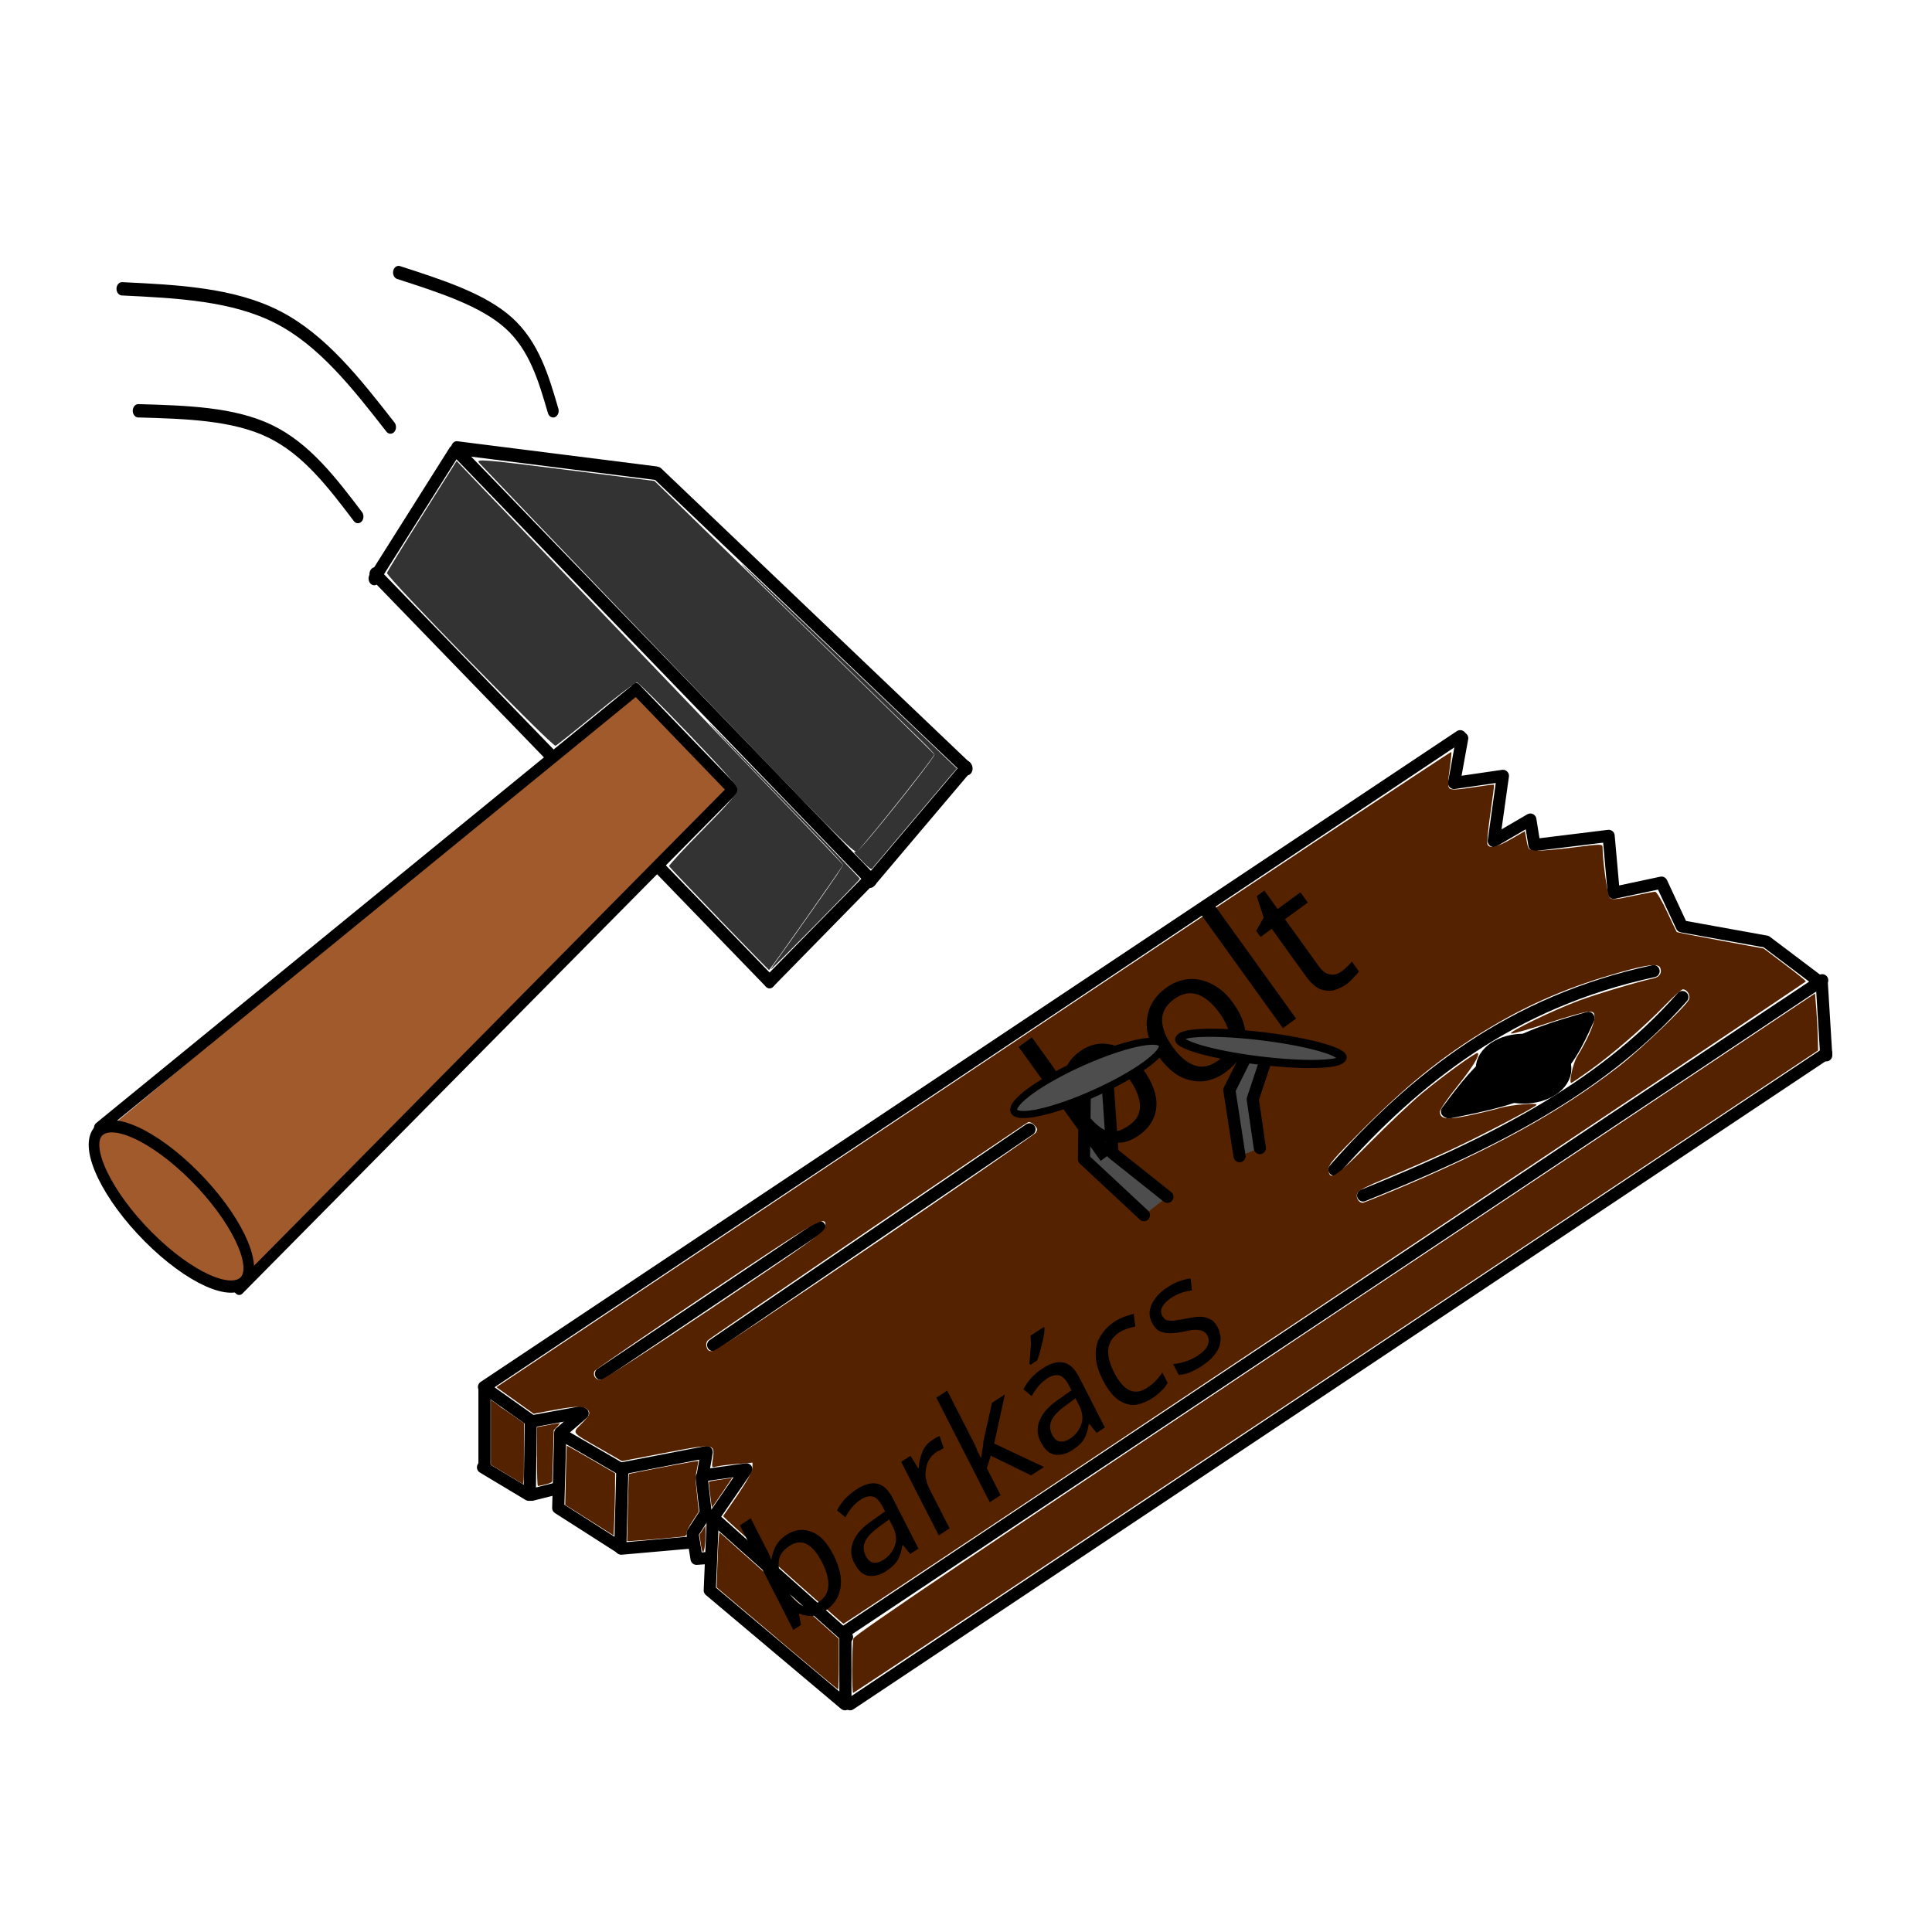
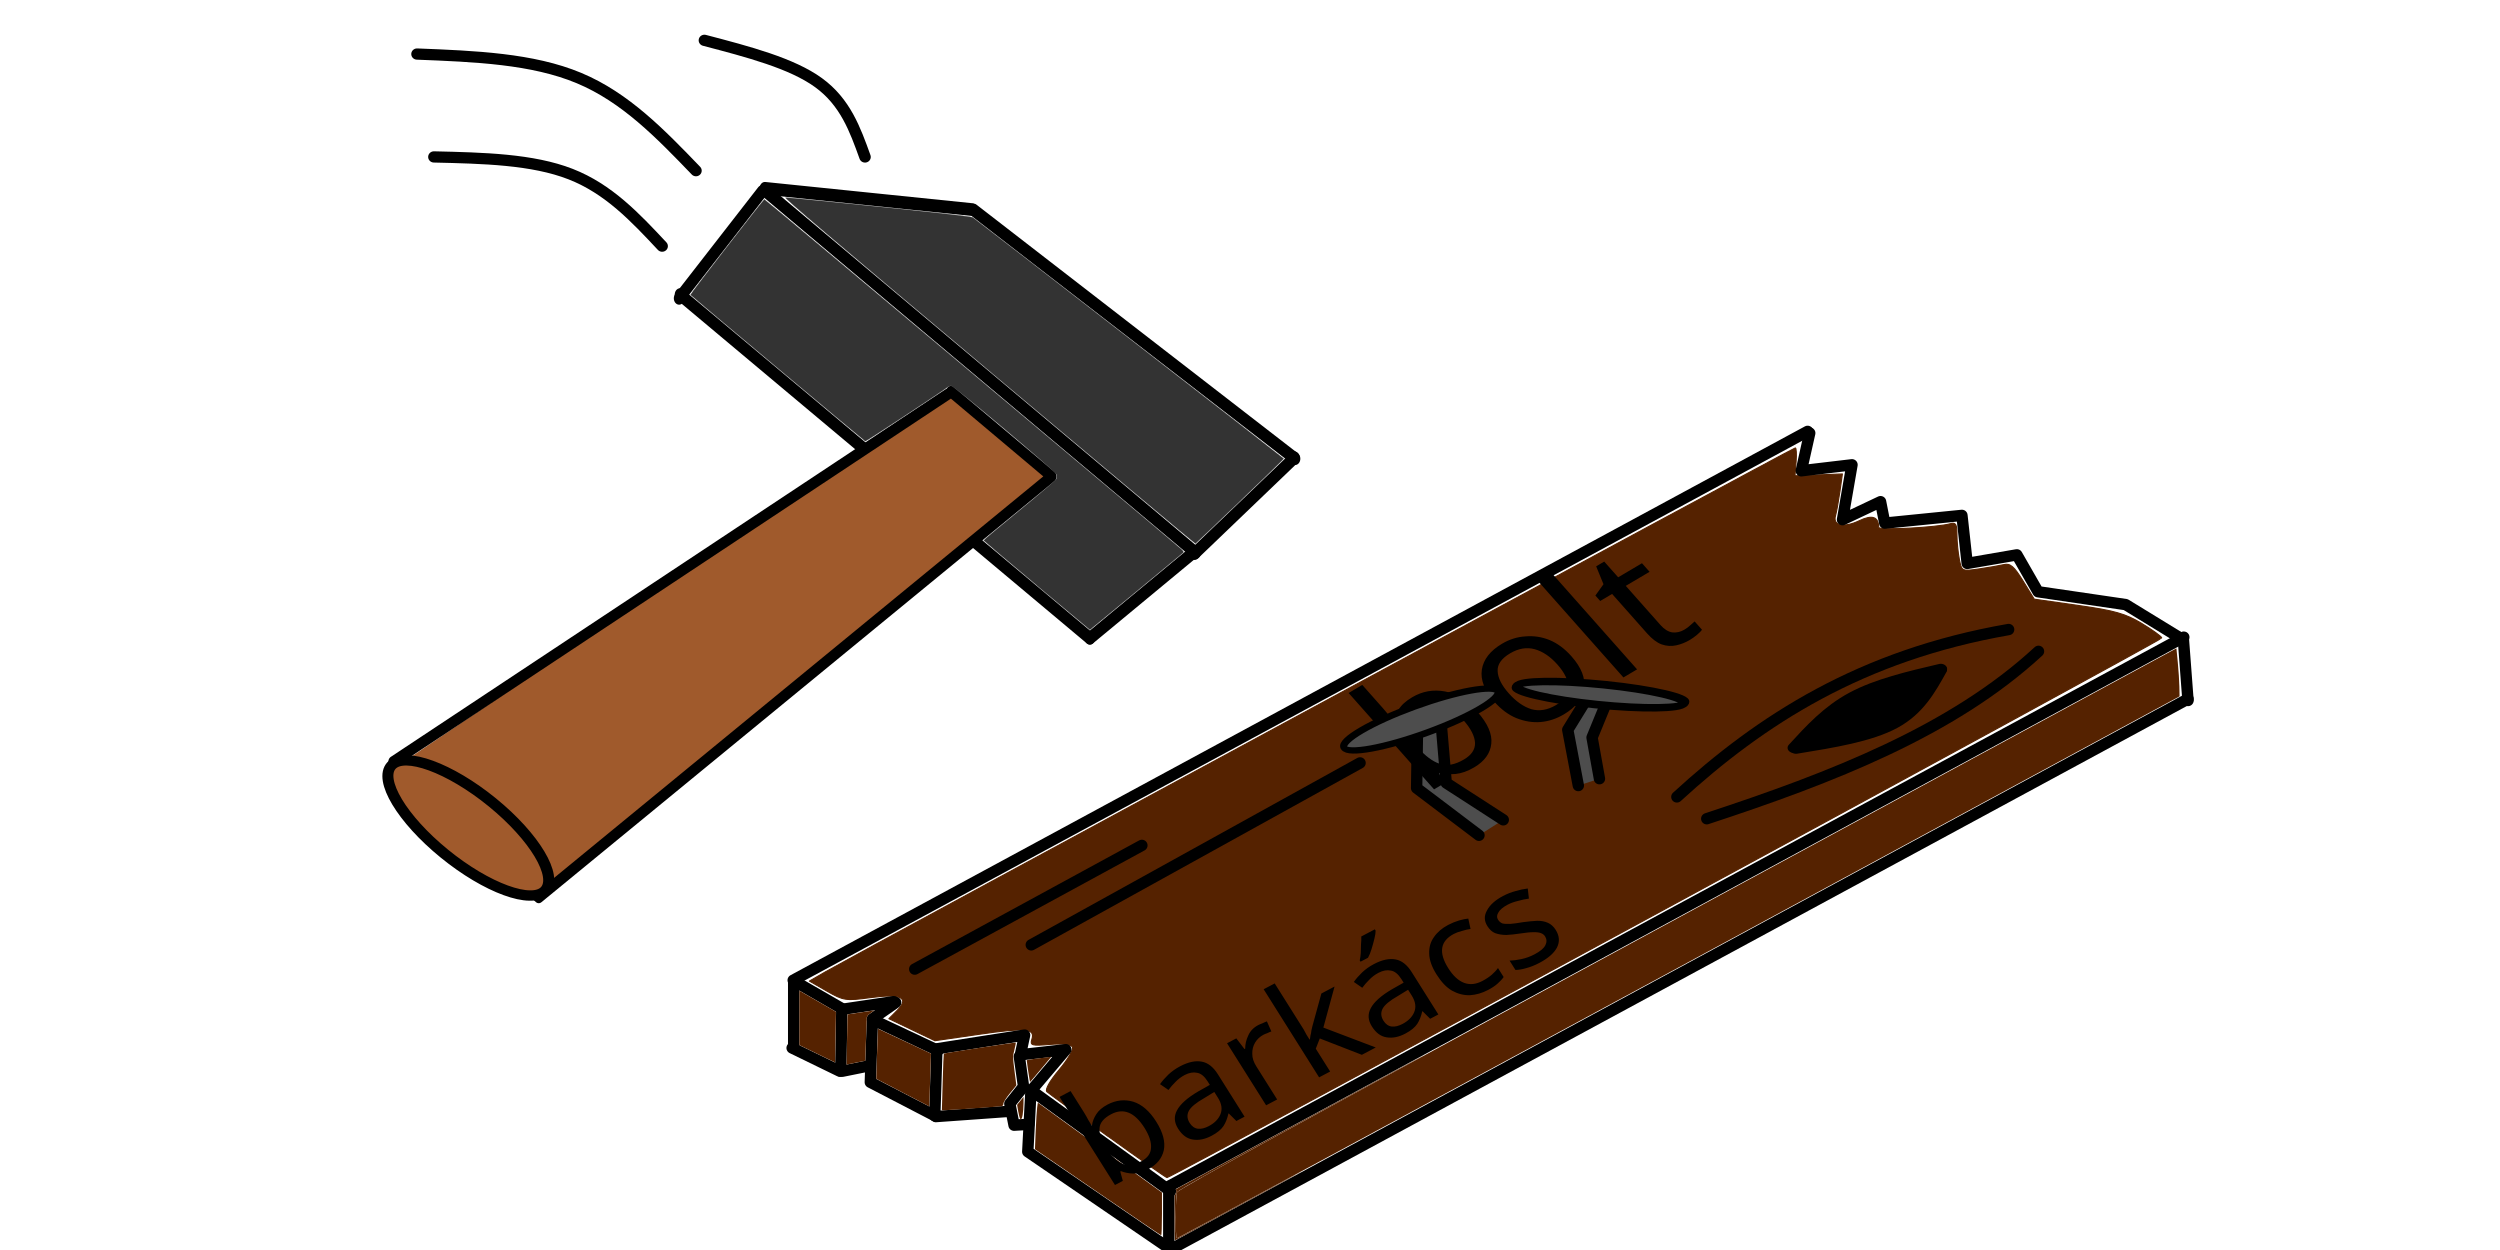
- <svg xmlns="http://www.w3.org/2000/svg" width="48" height="48" viewBox="0 0 48 48" version="1.1" id="svg1">
+ <svg xmlns="http://www.w3.org/2000/svg" width="100" height="50" viewBox="0 0 100 50" version="1.1" id="svg1">
  <defs id="defs1">
    </defs>
  <g id="layer4">
-     <path style="fill:#aa4400;stroke:#000000;stroke-width:0.302;stroke-linecap:round;stroke-linejoin:round" d="M 12.025,34.459 36.278,18.291" id="path8" />
-     <path style="fill:#aa4400;stroke:#000000;stroke-width:0.302;stroke-linecap:round;stroke-linejoin:round" d="M 21.019,40.522 45.272,24.354" id="path9" />
-     <path style="fill:#aa4400;stroke:#000000;stroke-width:0.302;stroke-linecap:round;stroke-linejoin:round" d="M 12.037,34.489 V 36.454" id="path10" />
-     <path style="fill:#aa4400;stroke:#000000;stroke-width:0.302;stroke-linecap:round;stroke-linejoin:round" d="m 21.004,40.563 v 1.715" id="path11" />
-     <path style="fill:#aa4400;stroke:#000000;stroke-width:0.302;stroke-linecap:round;stroke-linejoin:round" d="m 45.258,24.365 0.114,1.854" id="path12" />
-     <path style="fill:#aa4400;stroke:#000000;stroke-width:0.302;stroke-linecap:round;stroke-linejoin:round" d="M 21.12,42.341 45.373,26.173" id="path13" />
-     <path style="fill:#aa4400;stroke:#000000;stroke-width:0.302;stroke-linecap:round;stroke-linejoin:round" d="m 12,36.455 1.137,0.682" id="path14" />
-     <path style="fill:none;stroke:#000000;stroke-width:0.302;stroke-linecap:round;stroke-linejoin:round" d="m 13.162,37.137 0.025,-1.819 1.238,-0.227" id="path15" />
-     <path style="fill:none;stroke:#000000;stroke-width:0.302;stroke-linecap:round;stroke-linejoin:round" d="m 14.476,35.116 -0.556,0.48 -0.051,1.869 1.541,0.985" id="path16" />
-     <path style="fill:none;stroke:#000000;stroke-width:0.302;stroke-linecap:round;stroke-linejoin:round" d="m 13.213,37.137 0.606,-0.152" id="path17" />
-     <path style="fill:none;stroke:#000000;stroke-width:0.302;stroke-linecap:round;stroke-linejoin:round" d="m 15.411,38.451 0.051,-1.971 2.097,-0.404 -0.101,0.581 1.086,-0.152 -0.834,1.213 -0.076,1.794 3.36,2.829" id="path18" />
-     <path style="fill:none;stroke:#000000;stroke-width:0.302;stroke-linecap:round;stroke-linejoin:round" d="m 17.432,36.707 0.101,0.884 -0.328,0.505 0.101,0.632 0.354,-0.025" id="path19" />
-     <path style="fill:none;stroke:#000000;stroke-width:0.302;stroke-linecap:round;stroke-linejoin:round" d="M 15.436,38.476 17.154,38.324" id="path20" />
-     <path style="fill:none;stroke:#000000;stroke-width:0.302;stroke-linecap:round;stroke-linejoin:round" d="m 12.051,34.484 1.137,0.808" id="path21" />
-     <path style="fill:none;stroke:#000000;stroke-width:0.302;stroke-linecap:round;stroke-linejoin:round" d="m 13.92,35.621 1.566,0.909" id="path22" />
-     <path style="fill:none;stroke:#000000;stroke-width:0.302;stroke-linecap:round;stroke-linejoin:round" d="m 17.76,37.743 3.284,2.931" id="path23" />
-     <path style="fill:none;stroke:#000000;stroke-width:0.302;stroke-linecap:round;stroke-linejoin:round" d="m 36.328,18.341 -0.202,1.112 1.213,-0.177 -0.227,1.617 0.909,-0.531 0.101,0.632 1.844,-0.227 0.126,1.415 1.187,-0.253 0.505,1.086 2.097,0.379 1.339,1.011" id="path24" />
-     <path style="fill:none;stroke:#000000;stroke-width:0.302;stroke-linecap:round;stroke-linejoin:round" d="m 14.931,34.132 5.431,-3.644" id="path25" />
-     <path style="fill:none;stroke:#000000;stroke-width:0.302;stroke-linecap:round;stroke-linejoin:round" d="m 41.083,24.128 c -3.529,0.759 -5.918,2.657 -7.932,4.93" id="path26" />
-     <path style="fill:none;stroke:#000000;stroke-width:0.302;stroke-linecap:round;stroke-linejoin:round" d="m 41.798,24.771 c -2.06,2.344 -4.931,3.715 -7.932,4.93" id="path27" />
-     <path style="fill:none;stroke:#000000;stroke-width:0.302;stroke-linecap:round;stroke-linejoin:round" d="m 17.718,33.417 7.86,-5.359" id="path28" />
-     <ellipse style="fill:#000000;stroke:#000000;stroke-width:0.448;stroke-linecap:round;stroke-linejoin:round" id="path29" cx="37.853" cy="26.551" rx="0.964" ry="0.644" />
-     <path style="fill:#000000;stroke:#000000;stroke-width:0.302;stroke-linecap:round;stroke-linejoin:round" d="m 30.594,24.278 c 0.413,-0.556 0.825,-1.112 1.411,-1.499 0.585,-0.387 1.343,-0.606 2.101,-0.825" id="path30" transform="translate(5.35579,3.334737)" />
-     <path style="fill:#000000;stroke:#000000;stroke-width:0.302;stroke-linecap:round;stroke-linejoin:round" d="m 30.644,24.303 c 0.884,-0.177 1.768,-0.354 2.345,-0.741 0.577,-0.387 0.846,-0.985 1.116,-1.583" id="path31" transform="translate(5.35579,3.334737)" />
-     <path style="fill:#000000;stroke:#000000;stroke-width:0.302;stroke-linecap:round;stroke-linejoin:round" d="m 36.196,27.486 2.94,-1.965" id="path35" />
-     <path style="fill:#552200;stroke:none;stroke-width:0.015;stroke-linecap:round;stroke-linejoin:round" d="m 19.579,39.128 c -0.75,-0.669 -1.42,-1.27 -1.489,-1.337 l -0.125,-0.122 0.365,-0.533 c 0.222,-0.325 0.365,-0.585 0.365,-0.665 v -0.132 l -0.392,0.033 c -0.215,0.018 -0.445,0.047 -0.509,0.065 -0.114,0.03 -0.117,0.024 -0.084,-0.193 0.057,-0.382 0.036,-0.384 -1.19,-0.148 l -1.068,0.205 -0.538,-0.309 c -0.742,-0.426 -0.706,-0.375 -0.454,-0.633 0.178,-0.181 0.206,-0.236 0.162,-0.308 -0.077,-0.124 -0.275,-0.129 -0.855,-0.021 l -0.508,0.094 -0.463,-0.33 -0.463,-0.33 11.852,-7.901 c 6.518,-4.346 11.86,-7.892 11.871,-7.881 0.011,0.011 -0.007,0.206 -0.041,0.433 -0.045,0.309 -0.046,0.428 -0.003,0.471 0.043,0.043 0.188,0.037 0.576,-0.023 0.285,-0.044 0.524,-0.075 0.531,-0.069 0.007,0.007 -0.034,0.326 -0.09,0.71 -0.056,0.384 -0.09,0.73 -0.075,0.769 0.046,0.12 0.232,0.08 0.589,-0.126 l 0.342,-0.197 0.043,0.235 c 0.042,0.23 0.047,0.235 0.245,0.248 0.111,0.007 0.526,-0.028 0.922,-0.079 0.665,-0.086 0.72,-0.086 0.72,-0.01 0,0.337 0.121,1.199 0.176,1.256 0.056,0.058 0.145,0.052 0.566,-0.038 0.275,-0.059 0.529,-0.107 0.564,-0.107 0.036,0 0.168,0.222 0.294,0.493 0.126,0.271 0.236,0.499 0.243,0.508 0.008,0.008 0.496,0.104 1.086,0.212 l 1.073,0.197 0.524,0.394 c 0.288,0.217 0.524,0.407 0.525,0.424 7.48e-4,0.025 -23.876,15.964 -23.911,15.961 -0.007,-4.69e-4 -0.627,-0.548 -1.377,-1.216 z M 17.76,32.45 c 2.34,-1.571 2.731,-1.85 2.744,-1.964 0.037,-0.321 -0.089,-0.25 -2.936,1.659 -1.526,1.023 -2.785,1.888 -2.799,1.922 -0.044,0.11 0.029,0.215 0.148,0.215 0.068,-2.3e-5 1.242,-0.756 2.844,-1.832 z m 4.017,-1.579 c 2.154,-1.469 3.932,-2.695 3.953,-2.725 0.055,-0.079 0.048,-0.114 -0.044,-0.205 -0.045,-0.045 -0.11,-0.072 -0.144,-0.059 -0.078,0.03 -7.859,5.329 -7.952,5.415 -0.043,0.04 -0.055,0.105 -0.033,0.175 0.028,0.087 0.065,0.107 0.169,0.09 0.074,-0.012 1.896,-1.223 4.05,-2.692 z m 12.761,-1.257 c 2.504,-1.041 4.202,-1.973 5.681,-3.118 0.552,-0.428 1.7,-1.526 1.746,-1.671 0.034,-0.107 -0.053,-0.245 -0.154,-0.245 -0.035,0 -0.242,0.185 -0.461,0.411 -0.497,0.513 -1.274,1.186 -1.846,1.598 -0.241,0.173 -0.45,0.315 -0.466,0.315 -0.067,0 0.044,-0.494 0.148,-0.659 0.23,-0.367 0.428,-0.809 0.428,-0.957 0,-0.137 -0.016,-0.153 -0.153,-0.153 -0.084,0 -0.532,0.126 -0.996,0.28 -0.463,0.154 -0.877,0.272 -0.92,0.262 -0.102,-0.023 1.043,-0.578 1.685,-0.817 0.44,-0.164 1.479,-0.474 1.856,-0.554 0.143,-0.03 0.21,-0.135 0.163,-0.257 -0.047,-0.121 -0.304,-0.091 -1.06,0.124 -1.106,0.315 -2.037,0.701 -2.94,1.221 -1.247,0.718 -2.179,1.45 -3.386,2.659 -0.752,0.754 -0.873,0.895 -0.859,1.013 0.033,0.283 0.17,0.193 1.039,-0.685 0.465,-0.47 1.053,-1.025 1.306,-1.234 0.532,-0.438 1.334,-1.017 1.365,-0.986 0.056,0.056 -0.12,0.343 -0.512,0.832 -0.236,0.295 -0.429,0.576 -0.429,0.626 0,0.187 0.177,0.21 0.724,0.094 0.283,-0.06 0.628,-0.143 0.767,-0.184 0.283,-0.085 0.979,-0.141 0.906,-0.073 -0.099,0.092 -1.399,0.772 -2.095,1.096 -0.402,0.187 -1.094,0.492 -1.539,0.677 -0.681,0.285 -0.811,0.356 -0.825,0.453 -0.015,0.1 0.057,0.2 0.146,0.202 0.015,4.26e-4 0.322,-0.122 0.682,-0.271 z" id="path38" />
-     <path style="fill:#552200;stroke:none;stroke-width:0.015;stroke-linecap:round;stroke-linejoin:round" d="m 21.171,41.444 c 3.79e-4,-0.34 0.015,-0.672 0.032,-0.737 0.024,-0.089 2.993,-2.092 11.961,-8.072 l 11.93,-7.953 0.033,0.417 c 0.018,0.229 0.035,0.548 0.038,0.708 l 0.005,0.29 -11.975,7.983 c -6.586,4.391 -11.986,7.983 -12,7.983 -0.014,0 -0.025,-0.279 -0.025,-0.619 z" id="path39" />
-     <path style="fill:#552200;stroke:none;stroke-width:0.008;stroke-linecap:round;stroke-linejoin:round" d="m 19.305,40.705 -1.5,-1.266 0.018,-0.545 c 0.01,-0.3 0.025,-0.609 0.034,-0.686 l 0.016,-0.141 1.484,1.325 1.484,1.325 v 0.63 c 0,0.346 -0.009,0.629 -0.019,0.628 -0.01,-10e-4 -0.694,-0.572 -1.519,-1.268 z" id="path40" />
-     <path style="fill:#552200;stroke:none;stroke-width:0.008;stroke-linecap:round;stroke-linejoin:round" d="m 17.674,37.373 c -0.013,-0.082 -0.065,-0.523 -0.065,-0.555 -3.9e-5,-0.009 0.094,-0.029 0.208,-0.045 0.115,-0.016 0.247,-0.036 0.293,-0.044 l 0.085,-0.015 -0.152,0.226 c -0.084,0.124 -0.198,0.292 -0.254,0.372 l -0.102,0.146 z" id="path41" />
-     <path style="fill:#552200;stroke:none;stroke-width:0.008;stroke-linecap:round;stroke-linejoin:round" d="m 17.409,38.348 -0.031,-0.218 0.077,-0.117 0.077,-0.117 -0.002,0.202 c -0.003,0.261 -0.028,0.448 -0.063,0.46 -0.017,0.006 -0.039,-0.074 -0.058,-0.209 z" id="path42" />
-     <path style="fill:#552200;stroke:none;stroke-width:0.008;stroke-linecap:round;stroke-linejoin:round" d="m 15.599,37.459 c 0.01,-0.455 0.023,-0.832 0.028,-0.837 0.016,-0.017 1.707,-0.337 1.718,-0.325 0.006,0.006 -0.008,0.101 -0.031,0.211 -0.039,0.187 -0.039,0.227 0.003,0.624 l 0.044,0.424 -0.154,0.234 c -0.092,0.14 -0.154,0.261 -0.154,0.302 0,0.05 -0.015,0.071 -0.057,0.08 -0.07,0.015 -1.242,0.115 -1.342,0.115 l -0.073,-6.4e-5 z" id="path43" />
-     <path style="fill:#552200;stroke:none;stroke-width:0.008;stroke-linecap:round;stroke-linejoin:round" d="m 14.645,37.769 -0.602,-0.38 0.015,-0.732 c 0.008,-0.402 0.019,-0.735 0.023,-0.74 0.004,-0.004 0.277,0.148 0.605,0.339 l 0.597,0.347 -0.003,0.406 c -0.002,0.223 -0.01,0.571 -0.019,0.773 l -0.016,0.367 z" id="path44" />
-     <path style="fill:#552200;stroke:none;stroke-width:0.008;stroke-linecap:round;stroke-linejoin:round" d="m 13.339,36.189 c 0,-0.403 0.003,-0.733 0.006,-0.733 0.004,0 0.126,-0.023 0.272,-0.051 0.146,-0.028 0.276,-0.051 0.289,-0.051 0.013,0 -0.015,0.04 -0.062,0.089 l -0.086,0.089 -0.017,0.599 c -0.01,0.33 -0.018,0.623 -0.02,0.653 -0.002,0.045 -0.03,0.061 -0.165,0.095 -0.09,0.023 -0.175,0.041 -0.189,0.041 -0.018,0 -0.026,-0.24 -0.026,-0.733 z" id="path45" />
-     <path style="fill:#4d4d4d;stroke:#4d4d4d;stroke-width:0.008;stroke-linecap:round;stroke-linejoin:round" d="M 12.6,36.626 12.202,36.385 V 35.591 34.797 l 0.183,0.13 c 0.101,0.072 0.283,0.2 0.404,0.285 l 0.221,0.154 v 0.753 c 0,0.414 -0.003,0.752 -0.006,0.751 -0.004,-0.001 -0.185,-0.111 -0.404,-0.243 z" id="path46" />
-     <path style="fill:#4d4d4d;stroke:#000000;stroke-width:0.302;stroke-linecap:round;stroke-linejoin:round" d="M 28.421,30.189 26.931,28.8 l 0.025,-2.097 0.531,-0.253 0.152,2.198 1.364,1.086" id="path48" />
-     <text xml:space="preserve" style="stroke:none;font-size:3.739px;line-height:0px;text-align:center;text-anchor:middle;fill:#000000;fill-opacity:1;stroke-width:0.169;stroke-linecap:round;stroke-linejoin:round" x="7.946" y="43.794" id="text58" transform="matrix(0.8215775,-0.5339012,0.4667696,0.9138409,0,0)">
-       <tspan id="tspan58" x="7.946" y="43.794" style="font-style:normal;font-variant:normal;font-weight:normal;font-stretch:normal;font-family:Phosphate;-inkscape-font-specification:Phosphate;stroke-width:0.169">barkács</tspan>
+     <path style="display:inline;fill:#552200;fill-opacity:1;stroke:#552200;stroke-width:0.045;stroke-linecap:round;stroke-linejoin:round" d="m 44.313,45.45 c -1.265,-0.911 -2.362,-1.713 -2.438,-1.784 -0.082,-0.076 0.118,-0.431 0.493,-0.876 0.347,-0.411 0.585,-0.823 0.528,-0.914 -0.064,-0.103 -0.407,-0.141 -0.905,-0.099 -0.726,0.06 -0.794,0.041 -0.715,-0.207 0.138,-0.435 -0.239,-0.47 -2.127,-0.196 l -1.753,0.254 -0.92,-0.44 -0.92,-0.44 0.319,-0.319 c 0.521,-0.521 0.176,-0.692 -1.062,-0.524 -0.981,0.133 -1.073,0.119 -1.736,-0.261 l -0.7,-0.401 0.648,-0.373 c 1.169,-0.673 38.711,-20.954 38.787,-20.954 0.041,0 0.055,0.251 0.031,0.558 l -0.044,0.558 0.948,-0.037 0.948,-0.037 -0.1,0.707 c -0.055,0.389 -0.134,0.825 -0.176,0.968 -0.115,0.393 0.341,0.488 0.949,0.198 0.523,-0.25 0.773,-0.165 0.78,0.266 0.002,0.125 2.339,0.004 2.869,-0.149 0.212,-0.061 0.261,0.02 0.261,0.438 0,0.282 0.043,0.728 0.096,0.992 0.095,0.475 0.101,0.478 0.782,0.38 0.377,-0.054 0.828,-0.133 1.001,-0.174 0.252,-0.06 0.405,0.071 0.764,0.654 l 0.449,0.729 1.761,0.251 c 1.458,0.207 1.897,0.333 2.55,0.728 0.434,0.263 0.789,0.521 0.789,0.573 0,0.085 -39.633,21.585 -39.79,21.585 -0.035,0 -1.099,-0.745 -2.365,-1.656 z" id="path46" />
+     <path style="fill:#aa4400;stroke:#000000;stroke-width:0.455;stroke-linecap:round;stroke-linejoin:round" d="M 31.728,39.209 72.305,17.255" id="path8" />
+     <path style="fill:#aa4400;stroke:#000000;stroke-width:0.455;stroke-linecap:round;stroke-linejoin:round" d="M 46.775,47.441 87.352,25.487" id="path9" />
+     <path style="fill:#aa4400;stroke:#000000;stroke-width:0.455;stroke-linecap:round;stroke-linejoin:round" d="m 31.747,39.25 v 2.668" id="path10" />
+     <path style="fill:#aa4400;stroke:#000000;stroke-width:0.455;stroke-linecap:round;stroke-linejoin:round" d="m 46.751,47.496 v 2.329" id="path11" />
+     <path style="fill:#aa4400;stroke:#000000;stroke-width:0.455;stroke-linecap:round;stroke-linejoin:round" d="m 87.33,25.503 0.19,2.517" id="path12" />
+     <path style="fill:#aa4400;stroke:#000000;stroke-width:0.455;stroke-linecap:round;stroke-linejoin:round" d="M 46.944,49.911 87.521,27.957" id="path13" />
+     <path style="fill:#aa4400;stroke:#000000;stroke-width:0.455;stroke-linecap:round;stroke-linejoin:round" d="m 31.685,41.919 1.902,0.926" id="path14" />
+     <path style="fill:none;stroke:#000000;stroke-width:0.455;stroke-linecap:round;stroke-linejoin:round" d="m 33.63,42.845 0.042,-2.47 2.071,-0.309" id="path15" />
+     <path style="fill:none;stroke:#000000;stroke-width:0.455;stroke-linecap:round;stroke-linejoin:round" d="m 35.828,40.1 -0.93,0.652 -0.085,2.538 2.578,1.338" id="path16" />
+     <path style="fill:none;stroke:#000000;stroke-width:0.455;stroke-linecap:round;stroke-linejoin:round" d="M 33.714,42.845 34.729,42.639" id="path17" />
+     <path style="fill:none;stroke:#000000;stroke-width:0.455;stroke-linecap:round;stroke-linejoin:round" d="m 37.391,44.628 0.085,-2.676 3.508,-0.549 -0.169,0.789 1.818,-0.206 -1.395,1.647 -0.127,2.435 5.622,3.842" id="path18" />
+     <path style="fill:none;stroke:#000000;stroke-width:0.455;stroke-linecap:round;stroke-linejoin:round" d="m 40.773,42.262 0.169,1.201 -0.549,0.686 0.169,0.858 0.592,-0.034" id="path19" />
+     <path style="fill:none;stroke:#000000;stroke-width:0.455;stroke-linecap:round;stroke-linejoin:round" d="m 37.434,44.663 2.874,-0.206" id="path20" />
+     <path style="fill:none;stroke:#000000;stroke-width:0.455;stroke-linecap:round;stroke-linejoin:round" d="m 31.77,39.243 1.902,1.098" id="path21" />
+     <path style="fill:none;stroke:#000000;stroke-width:0.455;stroke-linecap:round;stroke-linejoin:round" d="m 34.898,40.787 2.621,1.235" id="path22" />
+     <path style="fill:none;stroke:#000000;stroke-width:0.455;stroke-linecap:round;stroke-linejoin:round" d="m 41.322,43.668 5.495,3.979" id="path23" />
+     <path style="fill:none;stroke:#000000;stroke-width:0.455;stroke-linecap:round;stroke-linejoin:round" d="m 72.389,17.323 -0.338,1.509 2.029,-0.24 -0.38,2.195 1.522,-0.72 0.169,0.858 3.086,-0.309 0.211,1.921 1.987,-0.343 0.845,1.475 3.508,0.515 2.24,1.372" id="path24" />
+     <path style="display:inline;fill:none;stroke:#000000;stroke-width:0.455;stroke-linecap:round;stroke-linejoin:round" d="m 36.589,38.764 9.086,-4.948" id="path25" />
+     <path style="display:inline;fill:none;stroke:#000000;stroke-width:0.455;stroke-linecap:round;stroke-linejoin:round" d="m 80.345,25.181 c -5.904,1.03 -9.901,3.607 -13.27,6.695" id="path26" />
+     <path style="display:inline;fill:none;stroke:#000000;stroke-width:0.455;stroke-linecap:round;stroke-linejoin:round" d="M 81.54,26.054 C 78.094,29.237 73.29,31.099 68.27,32.749" id="path27" />
+     <path style="display:inline;fill:none;stroke:#000000;stroke-width:0.455;stroke-linecap:round;stroke-linejoin:round" d="m 41.251,37.794 13.151,-7.277" id="path28" />
+     <path style="display:inline;fill:#000000;stroke:#000000;stroke-width:0.302;stroke-linecap:round;stroke-linejoin:round" d="m 30.594,24.278 c 0.413,-0.556 0.825,-1.112 1.411,-1.499 0.585,-0.387 1.343,-0.606 2.101,-0.825" id="path30" transform="matrix(1.673101,0,0,1.35782,20.56885,-3.052492)" />
+     <path style="display:inline;fill:#000000;stroke:#000000;stroke-width:0.302;stroke-linecap:round;stroke-linejoin:round" d="m 30.644,24.303 c 0.884,-0.177 1.768,-0.354 2.345,-0.741 0.577,-0.387 0.846,-0.985 1.116,-1.583" id="path31" transform="matrix(1.673101,0,0,1.35782,20.56885,-3.052492)" />
+     <path style="display:inline;fill:#000000;stroke:#000000;stroke-width:0.455;stroke-linecap:round;stroke-linejoin:round" d="m 72.167,29.741 4.92,-2.668" id="path35" />
+     <path style="display:inline;fill:#552200;stroke:none;stroke-width:0.023;stroke-linecap:round;stroke-linejoin:round" d="m 47.03,48.693 c 6.33e-4,-0.462 0.025,-0.913 0.054,-1.001 0.04,-0.121 5.007,-2.841 20.013,-10.96 l 19.96,-10.799 0.055,0.566 c 0.03,0.312 0.059,0.744 0.063,0.961 l 0.008,0.394 -20.035,10.84 c -11.019,5.962 -20.054,10.84 -20.077,10.84 -0.023,0 -0.042,-0.378 -0.041,-0.84 z" id="path39" />
+     <path style="display:inline;fill:#552200;stroke:none;stroke-width:0.011;stroke-linecap:round;stroke-linejoin:round" d="m 43.907,47.689 -2.509,-1.72 0.03,-0.74 c 0.017,-0.407 0.043,-0.827 0.058,-0.932 l 0.027,-0.192 2.483,1.799 2.483,1.799 v 0.855 c 0,0.47 -0.014,0.854 -0.032,0.853 -0.017,-0.001 -1.161,-0.776 -2.541,-1.722 z" id="path40" />
+     <path style="fill:#552200;stroke:none;stroke-width:0.011;stroke-linecap:round;stroke-linejoin:round" d="m 41.178,43.165 c -0.022,-0.111 -0.109,-0.71 -0.109,-0.753 -6.5e-5,-0.012 0.157,-0.04 0.349,-0.062 0.192,-0.022 0.413,-0.049 0.491,-0.06 l 0.142,-0.02 -0.254,0.307 c -0.14,0.169 -0.331,0.396 -0.425,0.505 l -0.171,0.198 z" id="path41" />
+     <path style="fill:#552200;stroke:none;stroke-width:0.011;stroke-linecap:round;stroke-linejoin:round" d="m 40.735,44.489 -0.051,-0.296 0.129,-0.159 0.129,-0.159 -0.003,0.274 c -0.004,0.354 -0.047,0.609 -0.105,0.624 -0.029,0.008 -0.066,-0.1 -0.097,-0.284 z" id="path42" />
+     <path style="display:inline;fill:#552200;stroke:none;stroke-width:0.011;stroke-linecap:round;stroke-linejoin:round" d="m 37.707,43.282 c 0.017,-0.618 0.038,-1.129 0.046,-1.136 0.026,-0.023 2.856,-0.457 2.875,-0.441 0.01,0.008 -0.013,0.137 -0.052,0.286 -0.066,0.254 -0.065,0.308 0.004,0.847 l 0.074,0.576 -0.258,0.318 c -0.155,0.19 -0.258,0.355 -0.258,0.41 0,0.068 -0.025,0.096 -0.095,0.108 -0.117,0.02 -2.078,0.157 -2.246,0.157 l -0.122,-8.6e-5 z" id="path43" />
+     <path style="display:inline;fill:#4d4d4d;stroke:#000000;stroke-width:0.455;stroke-linecap:round;stroke-linejoin:round" d="m 59.159,33.411 -2.494,-1.887 0.042,-2.847 0.888,-0.343 0.254,2.984 2.282,1.475" id="path48" />
+     <text xml:space="preserve" style="font-size:5.636px;line-height:0px;text-align:center;text-anchor:middle;display:inline;fill:#000000;fill-opacity:1;stroke:none;stroke-width:0.255;stroke-linecap:round;stroke-linejoin:round" x="25.461" y="64.679" id="text58" transform="matrix(0.9119869,-0.4809732,0.5181346,0.8232478,0,0)">
+       <tspan id="tspan58" x="25.461" y="64.679" style="font-style:normal;font-variant:normal;font-weight:normal;font-stretch:normal;font-family:Phosphate;-inkscape-font-specification:Phosphate;stroke-width:0.255">barkács</tspan>
    </text>
-     <text xml:space="preserve" style="font-style:normal;font-variant:normal;font-weight:normal;font-stretch:normal;font-size:4.596px;line-height:0px;font-family:Phosphate;-inkscape-font-specification:Phosphate;text-align:center;text-anchor:middle;fill:#000000;fill-opacity:1;stroke:none;stroke-width:0.26;stroke-linecap:round;stroke-linejoin:round" x="12.183" y="39.374" id="text59" transform="matrix(0.8076793,-0.5880505,0.5845447,0.8125233,0,0)">
-       <tspan id="tspan59" x="12.183" y="39.374" style="stroke-width:0.26">bolt</tspan>
+     <text xml:space="preserve" style="font-style:normal;font-variant:normal;font-weight:normal;font-stretch:normal;font-size:6.927px;line-height:0px;font-family:Phosphate;-inkscape-font-specification:Phosphate;text-align:center;text-anchor:middle;display:inline;fill:#000000;fill-opacity:1;stroke:none;stroke-width:0.392;stroke-linecap:round;stroke-linejoin:round" x="31.778" y="58.699" id="text59" transform="matrix(0.8965592,-0.5297544,0.6488701,0.7319742,0,0)">
+       <tspan id="tspan59" x="31.778" y="58.699" style="stroke-width:0.392">bolt</tspan>
    </text>
-     <ellipse style="fill:#4d4d4d;stroke:#000000;stroke-width:0.176;stroke-linecap:round;stroke-linejoin:round" id="path47" cx="14.038" cy="35.518" rx="2.018" ry="0.414" transform="matrix(0.91185,-0.4105236,0.4006828,0.9162168,0,0)" />
-     <path style="fill:#552200;fill-opacity:1;stroke:#552200;stroke-width:0.005;stroke-linecap:round;stroke-linejoin:round" d="m 12.595,36.627 -0.397,-0.238 v -0.802 -0.802 l 0.116,0.081 c 0.064,0.045 0.116,0.088 0.116,0.096 0,0.008 0.013,0.018 0.028,0.021 0.015,0.003 0.148,0.09 0.294,0.193 l 0.266,0.188 -0.002,0.625 c -0.001,0.344 -0.007,0.682 -0.013,0.75 l -0.011,0.125 z" id="path49" />
-     <path style="fill:#4d4d4d;fill-opacity:1;stroke:#000000;stroke-width:0.302;stroke-linecap:round;stroke-linejoin:round" d="m 30.796,28.724 -0.253,-1.642 0.48,-0.96 0.48,0.051 -0.379,1.137 0.177,1.213" id="path54" />
-     <ellipse style="stroke:#000000;fill:#4d4d4d;fill-opacity:1;stroke-width:0.213;stroke-linecap:round;stroke-linejoin:round" id="path53" cx="39.231" cy="22.456" rx="2.033" ry="0.311" transform="matrix(0.9921233,0.1252651,-0.338253,0.9410552,0,0)" />
+     <ellipse style="display:inline;fill:#4d4d4d;stroke:#000000;stroke-width:0.266;stroke-linecap:round;stroke-linejoin:round" id="path47" cx="36.76" cy="47.024" rx="3.278" ry="0.584" transform="matrix(0.9392689,-0.3431821,0.4743773,0.8803217,0,0)" />
+     <path style="display:inline;fill:#4d4d4d;fill-opacity:1;stroke:#000000;stroke-width:0.455;stroke-linecap:round;stroke-linejoin:round" d="m 63.133,31.422 -0.423,-2.23 0.803,-1.304 0.803,0.069 -0.634,1.544 0.296,1.647" id="path54" />
+     <ellipse style="display:inline;fill:#4d4d4d;fill-opacity:1;stroke:#000000;stroke-width:0.326;stroke-linecap:round;stroke-linejoin:round" id="path53" cx="73.395" cy="22.207" rx="3.392" ry="0.434" transform="matrix(0.9947912,0.1019333,-0.4049596,0.9143346,0,0)" />
+     <path style="display:inline;fill:#552200;fill-opacity:1;stroke:#552200;stroke-width:0.004;stroke-linecap:round;stroke-linejoin:round" d="m 46.986,48.718 v -0.894 l 0.034,-0.063 c 0.028,-0.052 0.033,-0.075 0.028,-0.13 l -0.006,-0.066 5.008,-2.709 c 2.754,-1.49 5.011,-2.707 5.014,-2.703 0.003,0.003 -0.499,0.281 -1.116,0.616 -5.439,2.955 -8.274,4.522 -8.76,4.84 -0.08,0.052 -0.11,0.08 -0.115,0.106 -0.054,0.251 -0.061,1.758 -0.008,1.81 0.008,0.008 0.052,-0.008 0.122,-0.044 0.151,-0.078 1.663,-0.892 3.424,-1.842 0.809,-0.437 1.474,-0.791 1.478,-0.787 0.006,0.006 -5.076,2.761 -5.094,2.761 -0.004,0 -0.008,-0.402 -0.008,-0.894 z" id="path32" />
+     <path style="display:inline;fill:#552200;fill-opacity:1;stroke:#552200;stroke-width:0.002;stroke-linecap:round;stroke-linejoin:round" d="m 32.688,42.15 -0.713,-0.347 v -1.087 -1.087 l 0.732,0.422 0.732,0.422 -0.002,0.119 c -0.009,0.553 -0.032,1.904 -0.034,1.905 -7.79e-4,6.55e-4 -0.322,-0.155 -0.715,-0.346 z" id="path36" />
+     <path style="display:inline;fill:#552200;fill-opacity:1;stroke:#552200;stroke-width:0.002;stroke-linecap:round;stroke-linejoin:round" d="m 33.867,42.421 c 0.002,-0.087 0.01,-0.537 0.018,-1.001 0.009,-0.562 0.016,-0.844 0.02,-0.845 0.008,-0.003 1.068,-0.161 1.069,-0.159 7.39e-4,6.08e-4 -0.05,0.037 -0.113,0.081 -0.063,0.044 -0.124,0.09 -0.135,0.103 -0.023,0.026 -0.049,0.075 -0.055,0.107 -0.002,0.011 -0.017,0.403 -0.032,0.871 l -0.028,0.851 -0.356,0.072 c -0.196,0.04 -0.364,0.074 -0.374,0.076 l -0.018,0.004 z" id="path37" />
+     <path style="display:inline;fill:#552200;fill-opacity:1;stroke:#552200;stroke-width:0.002;stroke-linecap:round;stroke-linejoin:round" d="m 36.112,43.704 c -0.582,-0.302 -1.06,-0.55 -1.061,-0.552 -0.004,-0.004 0.064,-1.997 0.068,-2.001 0.003,-0.003 2.113,0.987 2.12,0.994 0.001,0.002 -0.065,2.066 -0.067,2.089 l -0.002,0.02 z" id="path44" />
  </g>
-   <g id="layer5" style="display:none;stroke:#000000">
-     <path style="display:inline;fill:#552200;fill-opacity:1;stroke:#000000;stroke-width:0.302;stroke-linecap:round;stroke-linejoin:round" d="m 8.177,27.789 c 2.821,-2.745 7.503,-7.208 9.836,-9.524 2.333,-2.316 2.316,-2.484 1.777,-2.99 -0.539,-0.505 -1.6,-1.347 -2.223,-1.752 -0.623,-0.404 -0.808,-0.371 -3.579,2.434 -2.771,2.804 -8.126,8.379 -10.855,11.335 -2.728,2.956 -2.83,3.293 -2.476,3.798 0.354,0.505 1.162,1.179 1.701,1.457 0.539,0.278 0.808,0.16 1.423,-0.413 0.615,-0.573 1.575,-1.6 4.396,-4.345 z" id="path52" transform="matrix(1.0143,0,0,1.093213,0.00779561,-0.124168)" />
-     <path style="fill:#333333;fill-opacity:1;stroke:#000000;stroke-width:0.302;stroke-linecap:round;stroke-linejoin:round" d="m 13.794,11.267 c 3.133,2.594 6.265,5.187 7.832,6.552 1.566,1.364 1.566,1.499 0.918,2.282 -0.648,0.783 -1.945,2.215 -2.695,2.931 -0.749,0.716 -0.952,0.716 -3.208,-1.28 C 14.383,19.756 10.072,15.764 7.907,13.676 5.743,11.587 5.726,11.402 7.048,11.309 c 1.322,-0.093 3.983,-0.093 6.644,-0.093" id="path51" transform="translate(1.616842,0.3031579)" />
-     <path style="fill:none;fill-opacity:1;stroke:#000000;stroke-width:0.302;stroke-linecap:round;stroke-linejoin:round" d="M 3.133,6.366 C 4.379,6.703 5.625,7.04 6.636,7.68 7.646,8.32 8.421,9.263 9.196,10.206" id="path55" />
-     <path style="fill:none;fill-opacity:1;stroke:#000000;stroke-width:0.302;stroke-linecap:round;stroke-linejoin:round" d="m 3.133,9.499 c 1.011,0.067 2.021,0.135 2.796,0.421 0.775,0.286 1.314,0.792 1.853,1.297" id="path56" transform="translate(-0.808421,0.4042105)" />
-     <path style="fill:none;fill-opacity:1;stroke:#000000;stroke-width:0.302;stroke-linecap:round;stroke-linejoin:round" d="m 10.105,7.377 c 1.078,0.438 2.156,0.876 2.88,1.432 0.724,0.556 1.095,1.229 1.465,1.903" id="path57" />
-     <path style="fill:none;fill-opacity:1;stroke:#000000;stroke-width:0.302;stroke-linecap:round;stroke-linejoin:round" d="m 3.84,13.44 c 1.213,0.135 2.425,0.269 3.385,0.792 0.96,0.522 1.667,1.432 2.375,2.341" id="path58" />
-   </g>
-   <g id="layer6" transform="matrix(0.9030061,0.2628853,-0.2182972,1.087449,7.125728,-6.32442)">
-     <path style="fill:#333333;fill-opacity:1;stroke:#000000;stroke-width:0.302;stroke-linecap:round;stroke-linejoin:round" d="M 18.998,23.646 6.619,17.331" id="path66" />
-     <path style="display:inline;fill:#a05a2c;fill-opacity:1;stroke:#000000;stroke-width:0.273;stroke-linecap:round;stroke-linejoin:round" d="M 13.996,18.175 17.042,19.737 6.815,33.614 2.36,31.225" id="path60" />
-     <ellipse style="fill:#a05a2c;fill-opacity:1;stroke:#000000;stroke-width:0.278;stroke-linecap:round;stroke-linejoin:round" id="path59" cx="19.596" cy="26.926" rx="2.571" ry="0.915" transform="matrix(0.8971132,0.4418008,-0.481185,0.8766191,0,0)" />
-     <path style="fill:#552200;fill-opacity:1;stroke:#000000;stroke-width:0.269;stroke-linecap:round;stroke-linejoin:round" d="M 2.332,31.025 13.935,18.259" id="path61" />
-     <path style="fill:#333333;fill-opacity:1;stroke:#000000;stroke-width:0.302;stroke-linecap:round;stroke-linejoin:round" d="m 22.997,17.791 -1.906,3.057" id="path62" />
-     <path style="fill:#333333;fill-opacity:1;stroke:#000000;stroke-width:0.302;stroke-linecap:round;stroke-linejoin:round" d="M 21.112,20.82 8.084,14.147" id="path63" />
-     <path style="fill:none;fill-opacity:1;stroke:#000000;stroke-width:0.302;stroke-linecap:round;stroke-linejoin:round" d="M 23.018,17.811 13.44,13.389" id="path64" />
-     <path style="fill:none;fill-opacity:1;stroke:#000000;stroke-width:0.302;stroke-linecap:round;stroke-linejoin:round" d="m 21.04,20.848 -2.042,2.798" id="path65" />
-     <path style="fill:none;fill-opacity:1;stroke:#000000;stroke-width:0.302;stroke-linecap:round;stroke-linejoin:round" d="M 8.034,14.198 6.619,17.432" id="path67" />
-     <path style="fill:none;fill-opacity:1;stroke:#000000;stroke-width:0.302;stroke-linecap:round;stroke-linejoin:round" d="M 8.084,14.097 13.389,13.389" id="path68" />
-     <path style="fill:#333333;fill-opacity:1;stroke:none;stroke-width:0.015;stroke-linecap:round;stroke-linejoin:round" d="M 14.703,17.36 C 11.493,15.703 8.811,14.314 8.741,14.275 8.626,14.211 8.835,14.175 11.005,13.885 l 2.39,-0.319 4.33,2.054 c 2.382,1.13 4.348,2.07 4.371,2.09 0.032,0.028 -1.218,2.183 -1.497,2.58 -0.054,0.077 -0.668,-0.229 -5.896,-2.929 z" id="path69" />
-     <path style="fill:#333333;fill-opacity:1;stroke:none;stroke-width:0.015;stroke-linecap:round;stroke-linejoin:round" d="m 17.369,22.615 c -0.854,-0.437 -1.566,-0.808 -1.583,-0.825 -0.016,-0.016 0.292,-0.465 0.685,-0.998 0.482,-0.653 0.709,-1.003 0.698,-1.074 -0.012,-0.083 -0.351,-0.279 -1.557,-0.904 -0.848,-0.439 -1.576,-0.793 -1.619,-0.787 -0.043,0.006 -0.448,0.42 -0.9,0.921 -0.452,0.5 -0.851,0.93 -0.887,0.955 -0.073,0.051 -5.284,-2.582 -5.284,-2.67 0,-0.028 0.276,-0.682 0.613,-1.453 l 0.613,-1.402 0.864,0.45 c 0.475,0.247 3.206,1.658 6.067,3.134 2.862,1.477 5.212,2.693 5.222,2.704 0.013,0.013 -1.297,2.621 -1.375,2.737 -0.003,0.004 -0.705,-0.35 -1.559,-0.787 z" id="path70" />
-     <path style="fill:#333333;fill-opacity:1;stroke:none;stroke-width:0.008;stroke-linecap:round;stroke-linejoin:round" d="m 21.429,21.404 c -0.114,-0.115 -0.208,-0.217 -0.208,-0.227 0,-0.01 0.021,-0.018 0.048,-0.018 0.031,0 0.172,-0.15 0.4,-0.423 0.675,-0.81 1.548,-1.932 1.548,-1.988 0,-0.017 -0.151,-0.178 -0.335,-0.356 -0.294,-0.286 -0.733,-0.714 -2.987,-2.917 -1.112,-1.087 -1.477,-1.449 -1.467,-1.459 0.006,-0.006 1.211,1.135 2.678,2.534 l 2.668,2.544 -0.135,0.155 c -0.074,0.085 -0.542,0.638 -1.04,1.229 -0.498,0.591 -0.918,1.088 -0.934,1.105 -0.022,0.024 -0.075,-0.016 -0.236,-0.177 z" id="path71" transform="matrix(1.046268,-0.25293,0.2100305,0.8688099,-6.127098,7.297029)" />
-     <path style="fill:#333333;fill-opacity:1;stroke:none;stroke-width:0.008;stroke-linecap:round;stroke-linejoin:round" d="m 19.15,24.083 c -5.34e-4,-0.01 0.088,-0.141 0.197,-0.291 0.279,-0.384 1.252,-1.768 1.439,-2.046 0.086,-0.128 0.156,-0.246 0.156,-0.262 0,-0.016 -0.225,-0.264 -0.5,-0.55 -0.275,-0.287 -1.026,-1.07 -1.67,-1.741 -0.644,-0.671 -1.165,-1.226 -1.158,-1.233 0.013,-0.013 3.74,3.839 3.75,3.874 0.003,0.01 -0.494,0.525 -1.104,1.143 -0.61,0.618 -1.11,1.116 -1.11,1.106 z" id="path72" transform="matrix(1.046268,-0.25293,0.2100305,0.8688099,-6.127098,7.297029)" />
-     <path style="fill:none;fill-opacity:1;stroke:#000000;stroke-width:0.296;stroke-linecap:round;stroke-linejoin:round" d="m -1.448,12.764 c 1.459,-0.291 2.918,-0.582 4.201,-0.365 1.283,0.216 2.391,0.94 3.498,1.663" id="path73" />
-     <path style="fill:none;fill-opacity:1;stroke:#000000;stroke-width:0.296;stroke-linecap:round;stroke-linejoin:round" d="m -0.389,15.295 c 1.241,-0.269 2.481,-0.538 3.525,-0.387 1.044,0.15 1.89,0.72 2.736,1.29" id="path74" />
-     <path style="fill:none;fill-opacity:1;stroke:#000000;stroke-width:0.296;stroke-linecap:round;stroke-linejoin:round" d="m 5.656,10.675 c 1.163,0.029 2.327,0.057 3.116,0.393 0.79,0.336 1.206,0.978 1.623,1.621" id="path75" />
+   <g id="layer6" transform="matrix(0.9030061,0.2628853,-0.2182972,1.087449,7.125728,-6.32442)" style="display:inline">
+     <path style="fill:#333333;fill-opacity:1;stroke:#000000;stroke-width:0.455;stroke-linecap:round;stroke-linejoin:round" d="M 44.848,18.45 24.807,10.656" id="path66" />
+     <path style="display:inline;fill:#a05a2c;fill-opacity:1;stroke:#000000;stroke-width:0.412;stroke-linecap:round;stroke-linejoin:round" d="M 36.961,11.286 41.891,13.215 23.959,33.035 16.755,30.07" id="path60" />
+     <ellipse style="fill:#a05a2c;fill-opacity:1;stroke:#000000;stroke-width:0.425;stroke-linecap:round;stroke-linejoin:round" id="path59" cx="35.739" cy="22.908" rx="3.989" ry="1.38" transform="matrix(0.9367729,0.3499378,-0.569756,0.8218139,0,0)" />
+     <path style="fill:#552200;fill-opacity:1;stroke:#000000;stroke-width:0.405;stroke-linecap:round;stroke-linejoin:round" d="M 16.722,29.797 36.854,11.406" id="path61" />
+     <path style="fill:#333333;fill-opacity:1;stroke:#000000;stroke-width:0.455;stroke-linecap:round;stroke-linejoin:round" d="m 51.89,10.11 -3.376,4.341" id="path62" />
+     <path style="fill:#333333;fill-opacity:1;stroke:#000000;stroke-width:0.455;stroke-linecap:round;stroke-linejoin:round" d="M 48.552,14.41 27.462,6.172" id="path63" />
+     <path style="fill:none;fill-opacity:1;stroke:#000000;stroke-width:0.455;stroke-linecap:round;stroke-linejoin:round" d="M 51.925,10.135 36.384,4.745" id="path64" />
+     <path style="fill:none;fill-opacity:1;stroke:#000000;stroke-width:0.455;stroke-linecap:round;stroke-linejoin:round" d="m 48.431,14.455 -3.583,3.995" id="path65" />
+     <path style="fill:none;fill-opacity:1;stroke:#000000;stroke-width:0.455;stroke-linecap:round;stroke-linejoin:round" d="M 27.375,6.246 24.8,10.794" id="path67" />
+     <path style="fill:none;fill-opacity:1;stroke:#000000;stroke-width:0.455;stroke-linecap:round;stroke-linejoin:round" d="M 27.466,6.103 36.301,4.748" id="path68" />
+     <path style="fill:none;fill-opacity:1;stroke:#000000;stroke-width:0.296;stroke-linecap:round;stroke-linejoin:round" d="m -1.448,12.764 c 1.459,-0.291 2.918,-0.582 4.201,-0.365 1.283,0.216 2.391,0.94 3.498,1.663" id="path73" transform="matrix(1.655693,-0.07200943,-0.07200943,1.375228,15.09598,-12.70127)" />
+     <path style="fill:none;fill-opacity:1;stroke:#000000;stroke-width:0.296;stroke-linecap:round;stroke-linejoin:round" d="m -0.389,15.295 c 1.241,-0.269 2.481,-0.538 3.525,-0.387 1.044,0.15 1.89,0.72 2.736,1.29" id="path74" transform="matrix(1.655693,-0.07200943,-0.07200943,1.375228,15.09598,-12.70127)" />
+     <path style="fill:none;fill-opacity:1;stroke:#000000;stroke-width:0.296;stroke-linecap:round;stroke-linejoin:round" d="m 5.656,10.675 c 1.163,0.029 2.327,0.057 3.116,0.393 0.79,0.336 1.206,0.978 1.623,1.621" id="path75" transform="matrix(1.655693,-0.07200943,-0.07200943,1.375228,15.09598,-12.70127)" />
+     <path style="fill:#333333;fill-opacity:1;stroke:#333333;stroke-width:0.01;stroke-linecap:round;stroke-linejoin:round" d="M 38.386,10.175 C 30.418,7.062 28.346,6.24 28.413,6.217 28.459,6.201 30.26,5.919 32.414,5.589 35.141,5.172 36.355,4.997 36.41,5.014 c 0.375,0.116 15.038,5.219 15.041,5.235 0.005,0.022 -2.947,3.822 -2.985,3.843 -0.013,0.007 -4.549,-1.755 -10.081,-3.916 z" id="path33" />
+     <path style="fill:#333333;fill-opacity:1;stroke:#333333;stroke-width:0.01;stroke-linecap:round;stroke-linejoin:round" d="m 42.181,17.148 c -1.424,-0.553 -2.594,-1.014 -2.6,-1.023 -0.006,-0.009 0.556,-0.642 1.25,-1.406 0.701,-0.772 1.268,-1.424 1.277,-1.468 0.008,-0.043 -0.003,-0.11 -0.025,-0.148 -0.057,-0.098 -5.045,-2.049 -5.164,-2.02 -0.047,0.011 -0.119,0.057 -0.161,0.101 -0.18,0.192 -2.935,2.693 -2.965,2.691 -0.038,-0.002 -8.515,-3.296 -8.545,-3.32 -0.022,-0.018 2.245,-4.035 2.291,-4.06 0.021,-0.012 19.547,7.593 20.381,7.937 0.079,0.033 0.132,0.074 0.118,0.092 -0.056,0.07 -3.252,3.629 -3.261,3.631 -0.005,10e-4 -1.174,-0.451 -2.597,-1.004 z" id="path34" />
  </g>
</svg>
